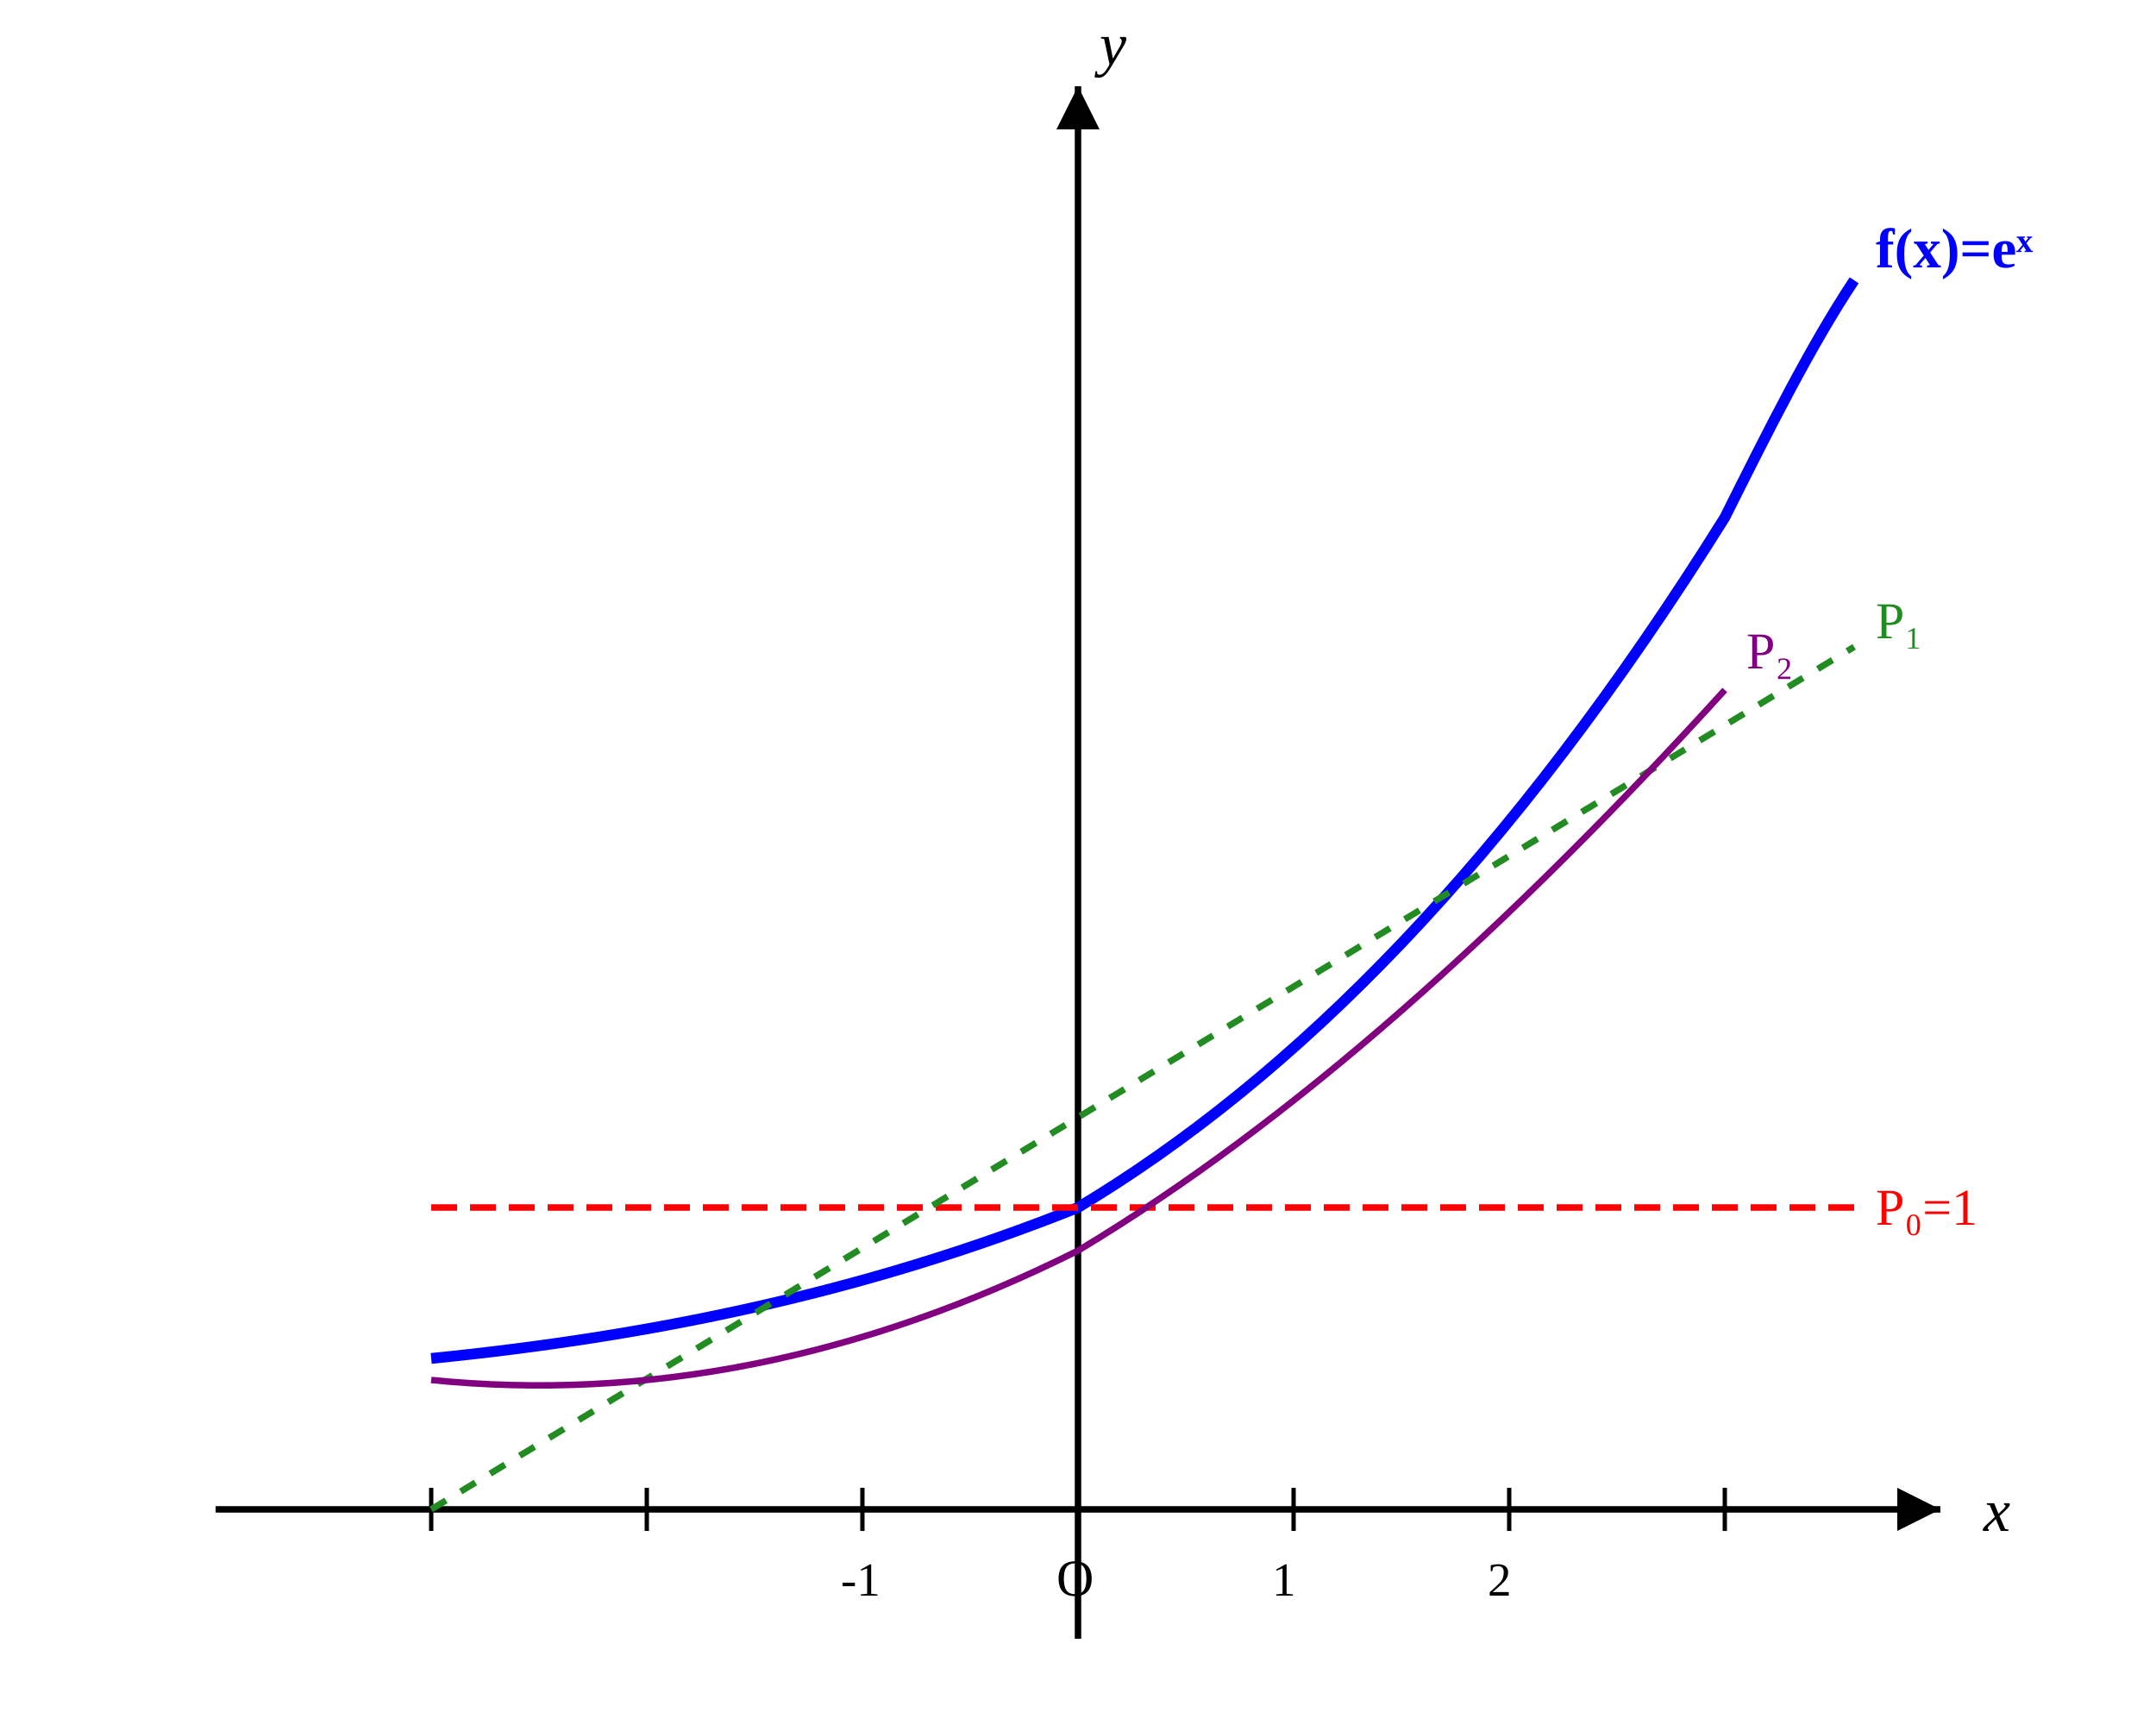
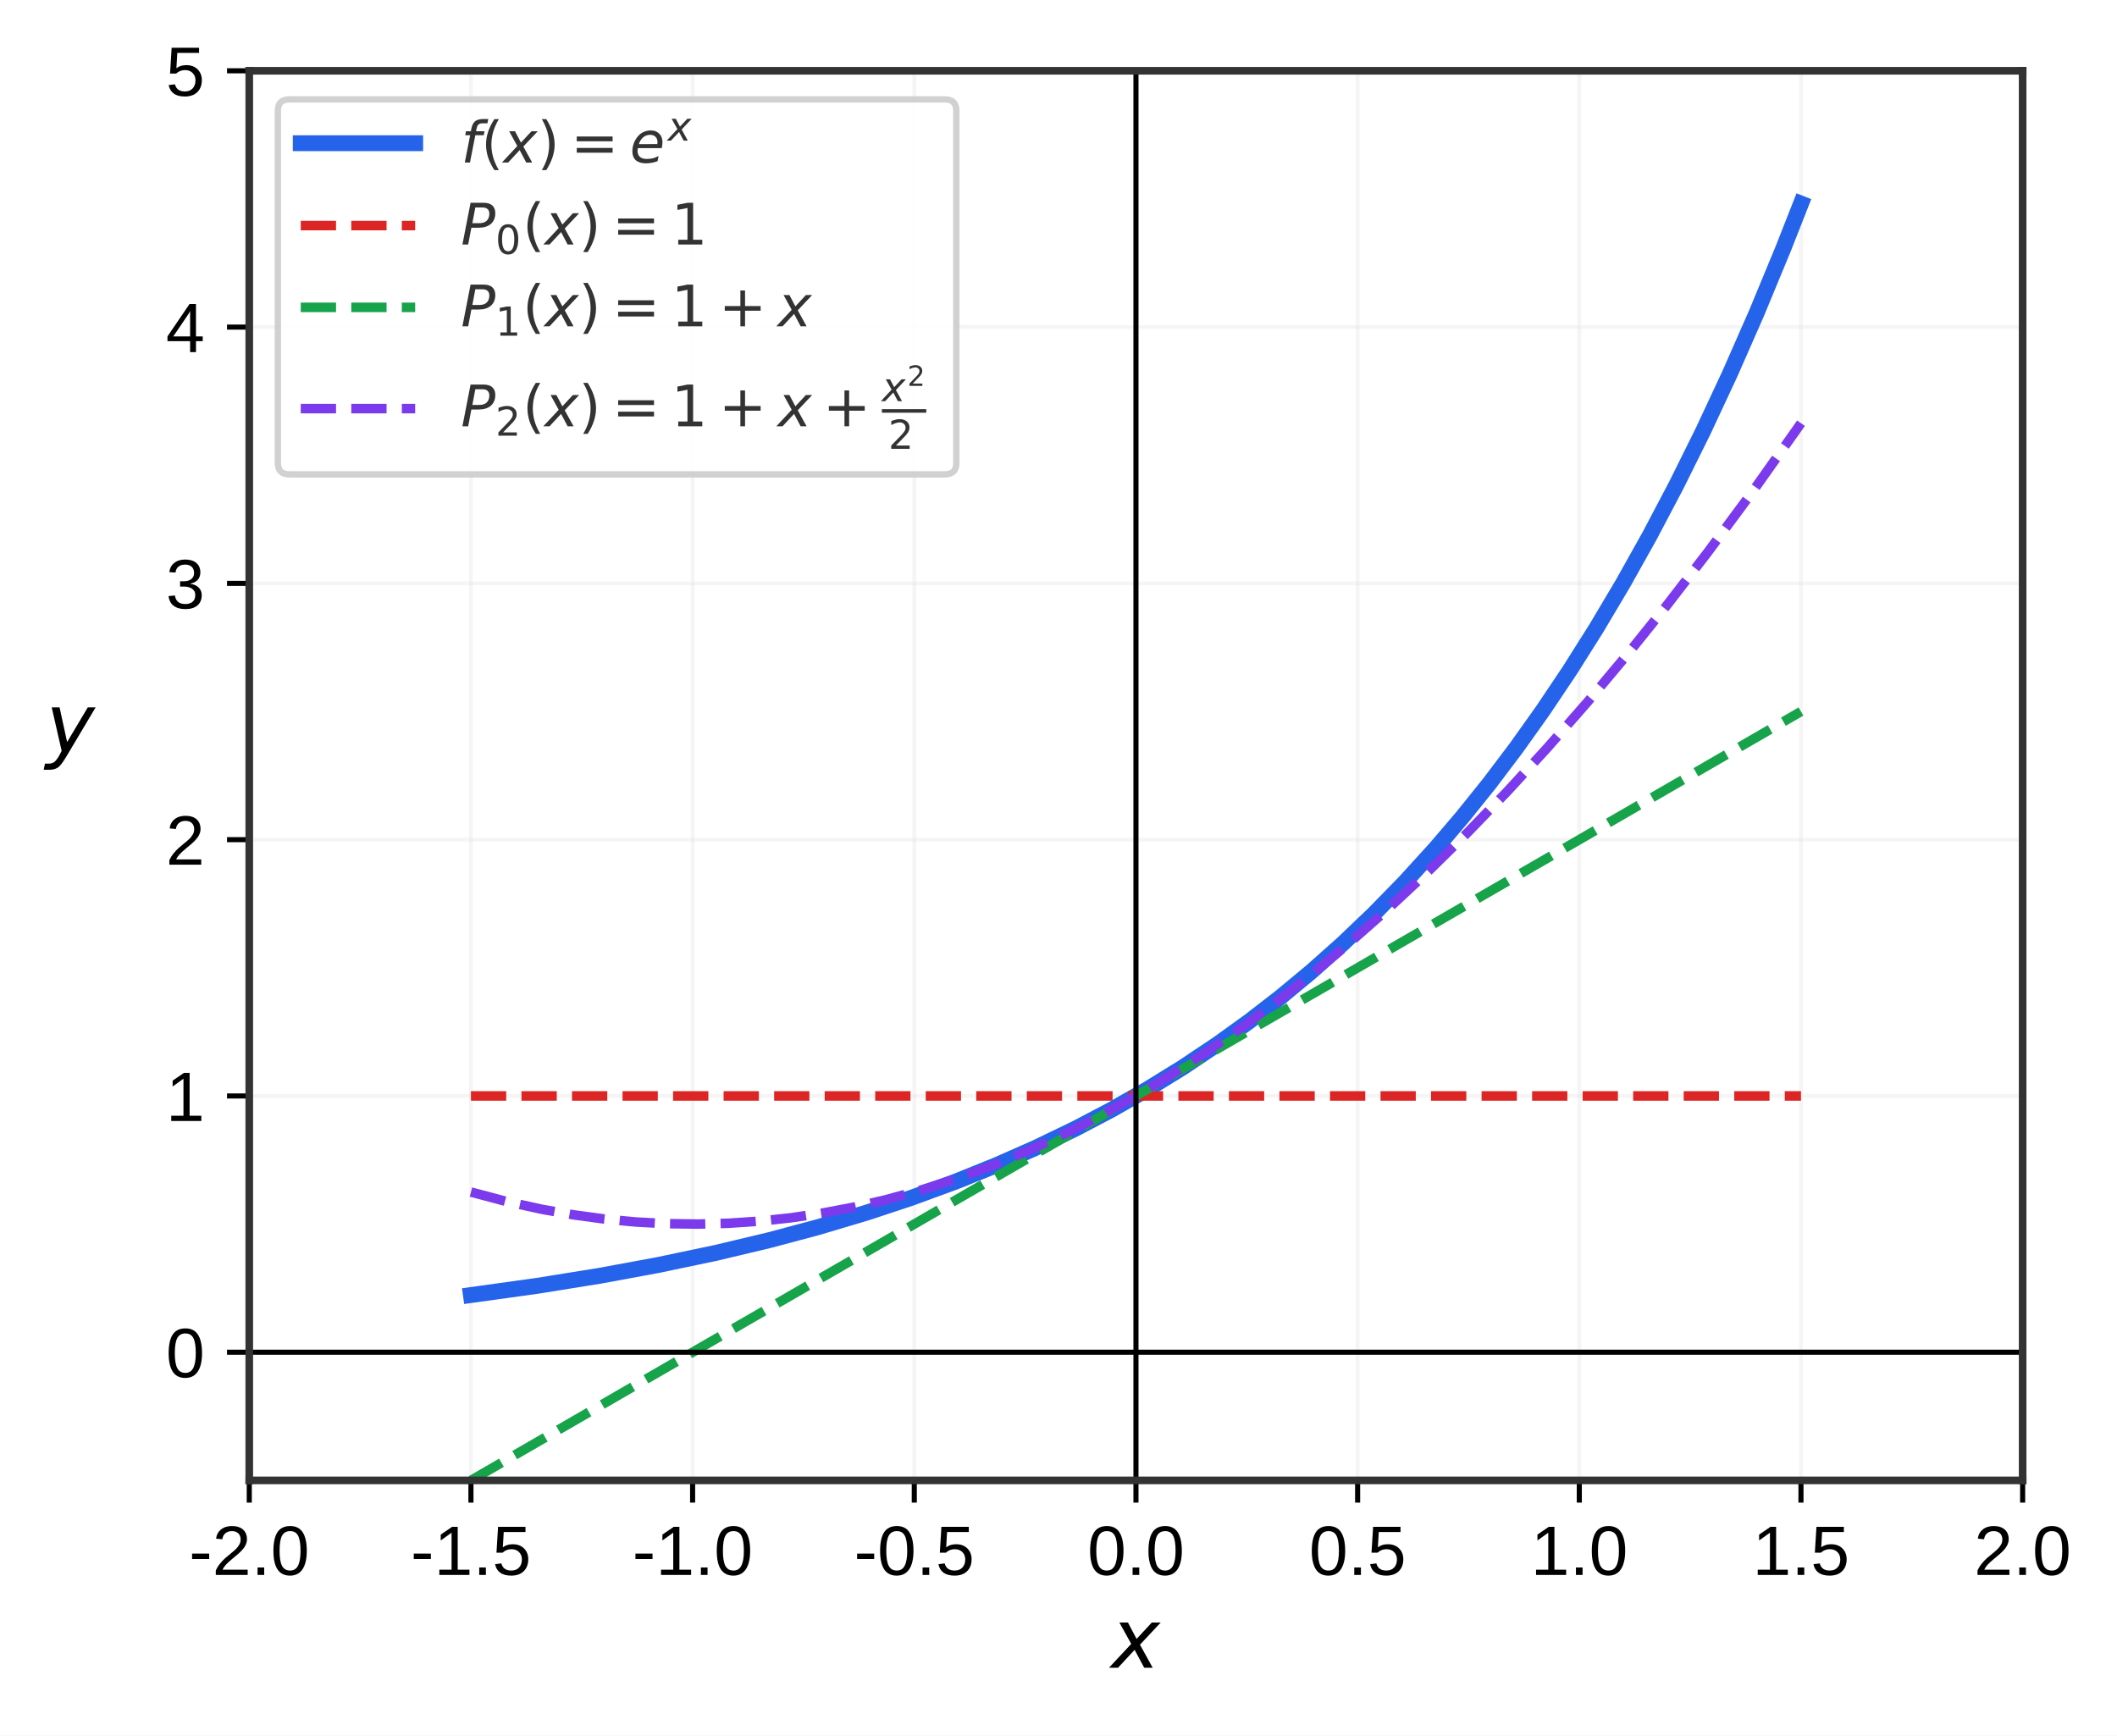
- <svg xmlns="http://www.w3.org/2000/svg" viewBox="0 0 500 400" width="500" height="400">
-   <rect width="100%" height="100%" fill="white" />
-   <line x1="50" y1="350" x2="450" y2="350" stroke="black" stroke-width="1.5" />
-   <line x1="250" y1="380" x2="250" y2="20" stroke="black" stroke-width="1.5" />
-   <polygon points="450,350 440,345 440,355" fill="black" />
-   <polygon points="250,20 245,30 255,30" fill="black" />
-   <text x="460" y="355" font-size="14" font-style="italic">x</text>
-   <text x="255" y="15" font-size="14" font-style="italic">y</text>
-   <text x="245" y="370" font-size="12">O</text>
-   <line x1="300" y1="345" x2="300" y2="355" stroke="black" stroke-width="1" />
-   <line x1="350" y1="345" x2="350" y2="355" stroke="black" stroke-width="1" />
-   <line x1="400" y1="345" x2="400" y2="355" stroke="black" stroke-width="1" />
-   <line x1="200" y1="345" x2="200" y2="355" stroke="black" stroke-width="1" />
-   <line x1="150" y1="345" x2="150" y2="355" stroke="black" stroke-width="1" />
-   <line x1="100" y1="345" x2="100" y2="355" stroke="black" stroke-width="1" />
-   <text x="295" y="370" font-size="11">1</text>
-   <text x="345" y="370" font-size="11">2</text>
-   <text x="195" y="370" font-size="11">-1</text>
-   <path d="M100,315 C150,310 200,300 250,280 C300,250 350,200 400,120 C410,100 420,80 430,65" stroke="blue" stroke-width="2.5" fill="none" />
-   <text x="435" y="62" font-size="13" fill="blue" font-weight="bold">f(x)=eˣ</text>
-   <line x1="100" y1="280" x2="430" y2="280" stroke="red" stroke-width="1.5" stroke-dasharray="6,3" />
-   <text x="435" y="284" font-size="12" fill="red">P₀=1</text>
-   <line x1="100" y1="350" x2="430" y2="150" stroke="#228B22" stroke-width="1.5" stroke-dasharray="4,4" />
-   <text x="435" y="148" font-size="12" fill="#228B22">P₁</text>
-   <path d="M100,320 C150,325 200,315 250,290 C300,260 350,215 400,160" stroke="purple" stroke-width="1.5" fill="none" />
-   <text x="405" y="155" font-size="12" fill="purple">P₂</text>
+ <svg xmlns="http://www.w3.org/2000/svg" xmlns:xlink="http://www.w3.org/1999/xlink" width="333.062pt" height="273.046pt" viewBox="0 0 333.062 273.046" version="1.1">
+   <defs>
+     <style type="text/css">*{stroke-linejoin: round; stroke-linecap: butt}</style>
+   </defs>
+   <g id="figure_1">
+     <g id="patch_1">
+       <path d="M 0 273.046  L 333.062 273.046  L 333.062 0  L 0 0  z " style="fill: #ffffff" />
+     </g>
+     <g id="axes_1">
+       <g id="patch_2">
+         <path d="M 39.217 232.897  L 318.217 232.897  L 318.217 11.137  L 39.217 11.137  z " style="fill: #ffffff" />
+       </g>
+       <g id="matplotlib.axis_1">
+         <g id="xtick_1">
+           <g id="line2d_1">
+             <path d="M 39.217 232.897  L 39.217 11.137  " clip-path="url(#p10ff9ff9b5)" style="fill: none; stroke: #dddddd; stroke-opacity: 0.3; stroke-width: 0.6; stroke-linecap: square" />
+           </g>
+           <g id="line2d_2">
+             <defs>
+               <path id="mf801953a38" d="M 0 0  L 0 3.5  " style="stroke: #000000; stroke-width: 0.8" />
+             </defs>
+             <g>
+               <use xlink:href="#mf801953a38" x="39.217" y="232.897" style="stroke: #000000; stroke-width: 0.8" />
+             </g>
+           </g>
+           <g id="text_1">
+             <text style="font-size: 11px; font-family: 'Arial', 'Helvetica', 'DejaVu Sans', sans-serif; text-anchor: middle" x="39.217" y="247.77" transform="rotate(-0 39.21703 247.7704)">-2.0</text>
+           </g>
+         </g>
+         <g id="xtick_2">
+           <g id="line2d_3">
+             <path d="M 74.092 232.897  L 74.092 11.137  " clip-path="url(#p10ff9ff9b5)" style="fill: none; stroke: #dddddd; stroke-opacity: 0.3; stroke-width: 0.6; stroke-linecap: square" />
+           </g>
+           <g id="line2d_4">
+             <g>
+               <use xlink:href="#mf801953a38" x="74.092" y="232.897" style="stroke: #000000; stroke-width: 0.8" />
+             </g>
+           </g>
+           <g id="text_2">
+             <text style="font-size: 11px; font-family: 'Arial', 'Helvetica', 'DejaVu Sans', sans-serif; text-anchor: middle" x="74.092" y="247.77" transform="rotate(-0 74.09203 247.7704)">-1.5</text>
+           </g>
+         </g>
+         <g id="xtick_3">
+           <g id="line2d_5">
+             <path d="M 108.967 232.897  L 108.967 11.137  " clip-path="url(#p10ff9ff9b5)" style="fill: none; stroke: #dddddd; stroke-opacity: 0.3; stroke-width: 0.6; stroke-linecap: square" />
+           </g>
+           <g id="line2d_6">
+             <g>
+               <use xlink:href="#mf801953a38" x="108.967" y="232.897" style="stroke: #000000; stroke-width: 0.8" />
+             </g>
+           </g>
+           <g id="text_3">
+             <text style="font-size: 11px; font-family: 'Arial', 'Helvetica', 'DejaVu Sans', sans-serif; text-anchor: middle" x="108.967" y="247.77" transform="rotate(-0 108.967 247.7704)">-1.0</text>
+           </g>
+         </g>
+         <g id="xtick_4">
+           <g id="line2d_7">
+             <path d="M 143.842 232.897  L 143.842 11.137  " clip-path="url(#p10ff9ff9b5)" style="fill: none; stroke: #dddddd; stroke-opacity: 0.3; stroke-width: 0.6; stroke-linecap: square" />
+           </g>
+           <g id="line2d_8">
+             <g>
+               <use xlink:href="#mf801953a38" x="143.842" y="232.897" style="stroke: #000000; stroke-width: 0.8" />
+             </g>
+           </g>
+           <g id="text_4">
+             <text style="font-size: 11px; font-family: 'Arial', 'Helvetica', 'DejaVu Sans', sans-serif; text-anchor: middle" x="143.842" y="247.77" transform="rotate(-0 143.842 247.7704)">-0.5</text>
+           </g>
+         </g>
+         <g id="xtick_5">
+           <g id="line2d_9">
+             <path d="M 178.717 232.897  L 178.717 11.137  " clip-path="url(#p10ff9ff9b5)" style="fill: none; stroke: #dddddd; stroke-opacity: 0.3; stroke-width: 0.6; stroke-linecap: square" />
+           </g>
+           <g id="line2d_10">
+             <g>
+               <use xlink:href="#mf801953a38" x="178.717" y="232.897" style="stroke: #000000; stroke-width: 0.8" />
+             </g>
+           </g>
+           <g id="text_5">
+             <text style="font-size: 11px; font-family: 'Arial', 'Helvetica', 'DejaVu Sans', sans-serif; text-anchor: middle" x="178.717" y="247.77" transform="rotate(-0 178.717 247.7704)">0.0</text>
+           </g>
+         </g>
+         <g id="xtick_6">
+           <g id="line2d_11">
+             <path d="M 213.592 232.897  L 213.592 11.137  " clip-path="url(#p10ff9ff9b5)" style="fill: none; stroke: #dddddd; stroke-opacity: 0.3; stroke-width: 0.6; stroke-linecap: square" />
+           </g>
+           <g id="line2d_12">
+             <g>
+               <use xlink:href="#mf801953a38" x="213.592" y="232.897" style="stroke: #000000; stroke-width: 0.8" />
+             </g>
+           </g>
+           <g id="text_6">
+             <text style="font-size: 11px; font-family: 'Arial', 'Helvetica', 'DejaVu Sans', sans-serif; text-anchor: middle" x="213.592" y="247.77" transform="rotate(-0 213.592 247.7704)">0.5</text>
+           </g>
+         </g>
+         <g id="xtick_7">
+           <g id="line2d_13">
+             <path d="M 248.467 232.897  L 248.467 11.137  " clip-path="url(#p10ff9ff9b5)" style="fill: none; stroke: #dddddd; stroke-opacity: 0.3; stroke-width: 0.6; stroke-linecap: square" />
+           </g>
+           <g id="line2d_14">
+             <g>
+               <use xlink:href="#mf801953a38" x="248.467" y="232.897" style="stroke: #000000; stroke-width: 0.8" />
+             </g>
+           </g>
+           <g id="text_7">
+             <text style="font-size: 11px; font-family: 'Arial', 'Helvetica', 'DejaVu Sans', sans-serif; text-anchor: middle" x="248.467" y="247.77" transform="rotate(-0 248.467 247.7704)">1.0</text>
+           </g>
+         </g>
+         <g id="xtick_8">
+           <g id="line2d_15">
+             <path d="M 283.342 232.897  L 283.342 11.137  " clip-path="url(#p10ff9ff9b5)" style="fill: none; stroke: #dddddd; stroke-opacity: 0.3; stroke-width: 0.6; stroke-linecap: square" />
+           </g>
+           <g id="line2d_16">
+             <g>
+               <use xlink:href="#mf801953a38" x="283.342" y="232.897" style="stroke: #000000; stroke-width: 0.8" />
+             </g>
+           </g>
+           <g id="text_8">
+             <text style="font-size: 11px; font-family: 'Arial', 'Helvetica', 'DejaVu Sans', sans-serif; text-anchor: middle" x="283.342" y="247.77" transform="rotate(-0 283.342 247.7704)">1.5</text>
+           </g>
+         </g>
+         <g id="xtick_9">
+           <g id="line2d_17">
+             <path d="M 318.217 232.897  L 318.217 11.137  " clip-path="url(#p10ff9ff9b5)" style="fill: none; stroke: #dddddd; stroke-opacity: 0.3; stroke-width: 0.6; stroke-linecap: square" />
+           </g>
+           <g id="line2d_18">
+             <g>
+               <use xlink:href="#mf801953a38" x="318.217" y="232.897" style="stroke: #000000; stroke-width: 0.8" />
+             </g>
+           </g>
+           <g id="text_9">
+             <text style="font-size: 11px; font-family: 'Arial', 'Helvetica', 'DejaVu Sans', sans-serif; text-anchor: middle" x="318.217" y="247.77" transform="rotate(-0 318.217 247.7704)">2.0</text>
+           </g>
+         </g>
+         <g id="text_10">
+           <g transform="translate(174.817 263.2618)">
+             <text>
+               <tspan x="0" y="-0.891" style="font-style: oblique; font-size: 13px; font-family: 'DejaVu Sans'">x</tspan>
+             </text>
+           </g>
+         </g>
+       </g>
+       <g id="matplotlib.axis_2">
+         <g id="ytick_1">
+           <g id="line2d_19">
+             <path d="M 39.217 212.737  L 318.217 212.737  " clip-path="url(#p10ff9ff9b5)" style="fill: none; stroke: #dddddd; stroke-opacity: 0.3; stroke-width: 0.6; stroke-linecap: square" />
+           </g>
+           <g id="line2d_20">
+             <defs>
+               <path id="mbd771e8091" d="M 0 0  L -3.5 0  " style="stroke: #000000; stroke-width: 0.8" />
+             </defs>
+             <g>
+               <use xlink:href="#mbd771e8091" x="39.217" y="212.737" style="stroke: #000000; stroke-width: 0.8" />
+             </g>
+           </g>
+           <g id="text_11">
+             <text style="font-size: 11px; font-family: 'Arial', 'Helvetica', 'DejaVu Sans', sans-serif; text-anchor: end" x="32.217" y="216.674" transform="rotate(-0 32.21703 216.6736)">0</text>
+           </g>
+         </g>
+         <g id="ytick_2">
+           <g id="line2d_21">
+             <path d="M 39.217 172.417  L 318.217 172.417  " clip-path="url(#p10ff9ff9b5)" style="fill: none; stroke: #dddddd; stroke-opacity: 0.3; stroke-width: 0.6; stroke-linecap: square" />
+           </g>
+           <g id="line2d_22">
+             <g>
+               <use xlink:href="#mbd771e8091" x="39.217" y="172.417" style="stroke: #000000; stroke-width: 0.8" />
+             </g>
+           </g>
+           <g id="text_12">
+             <text style="font-size: 11px; font-family: 'Arial', 'Helvetica', 'DejaVu Sans', sans-serif; text-anchor: end" x="32.217" y="176.354" transform="rotate(-0 32.21703 176.3536)">1</text>
+           </g>
+         </g>
+         <g id="ytick_3">
+           <g id="line2d_23">
+             <path d="M 39.217 132.097  L 318.217 132.097  " clip-path="url(#p10ff9ff9b5)" style="fill: none; stroke: #dddddd; stroke-opacity: 0.3; stroke-width: 0.6; stroke-linecap: square" />
+           </g>
+           <g id="line2d_24">
+             <g>
+               <use xlink:href="#mbd771e8091" x="39.217" y="132.097" style="stroke: #000000; stroke-width: 0.8" />
+             </g>
+           </g>
+           <g id="text_13">
+             <text style="font-size: 11px; font-family: 'Arial', 'Helvetica', 'DejaVu Sans', sans-serif; text-anchor: end" x="32.217" y="136.034" transform="rotate(-0 32.21703 136.0336)">2</text>
+           </g>
+         </g>
+         <g id="ytick_4">
+           <g id="line2d_25">
+             <path d="M 39.217 91.777  L 318.217 91.777  " clip-path="url(#p10ff9ff9b5)" style="fill: none; stroke: #dddddd; stroke-opacity: 0.3; stroke-width: 0.6; stroke-linecap: square" />
+           </g>
+           <g id="line2d_26">
+             <g>
+               <use xlink:href="#mbd771e8091" x="39.217" y="91.777" style="stroke: #000000; stroke-width: 0.8" />
+             </g>
+           </g>
+           <g id="text_14">
+             <text style="font-size: 11px; font-family: 'Arial', 'Helvetica', 'DejaVu Sans', sans-serif; text-anchor: end" x="32.217" y="95.714" transform="rotate(-0 32.21703 95.71359)">3</text>
+           </g>
+         </g>
+         <g id="ytick_5">
+           <g id="line2d_27">
+             <path d="M 39.217 51.457  L 318.217 51.457  " clip-path="url(#p10ff9ff9b5)" style="fill: none; stroke: #dddddd; stroke-opacity: 0.3; stroke-width: 0.6; stroke-linecap: square" />
+           </g>
+           <g id="line2d_28">
+             <g>
+               <use xlink:href="#mbd771e8091" x="39.217" y="51.457" style="stroke: #000000; stroke-width: 0.8" />
+             </g>
+           </g>
+           <g id="text_15">
+             <text style="font-size: 11px; font-family: 'Arial', 'Helvetica', 'DejaVu Sans', sans-serif; text-anchor: end" x="32.217" y="55.394" transform="rotate(-0 32.21703 55.39359)">4</text>
+           </g>
+         </g>
+         <g id="ytick_6">
+           <g id="line2d_29">
+             <path d="M 39.217 11.137  L 318.217 11.137  " clip-path="url(#p10ff9ff9b5)" style="fill: none; stroke: #dddddd; stroke-opacity: 0.3; stroke-width: 0.6; stroke-linecap: square" />
+           </g>
+           <g id="line2d_30">
+             <g>
+               <use xlink:href="#mbd771e8091" x="39.217" y="11.137" style="stroke: #000000; stroke-width: 0.8" />
+             </g>
+           </g>
+           <g id="text_16">
+             <text style="font-size: 11px; font-family: 'Arial', 'Helvetica', 'DejaVu Sans', sans-serif; text-anchor: end" x="32.217" y="15.074" transform="rotate(-0 32.21703 15.07359)">5</text>
+           </g>
+         </g>
+         <g id="text_17">
+           <g transform="translate(7.2 119.2868)">
+             <text>
+               <tspan x="0" y="-0.891" style="font-style: oblique; font-size: 13px; font-family: 'DejaVu Sans'">y</tspan>
+             </text>
+           </g>
+         </g>
+       </g>
+       <g id="line2d_31">
+         <path d="M 74.092 203.74  L 84.59 202.279  L 94.387 200.702  L 103.485 199.025  L 112.583 197.115  L 120.981 195.116  L 128.679 193.06  L 136.377 190.764  L 143.375 188.445  L 150.374 185.881  L 156.672 183.343  L 162.971 180.565  L 169.269 177.524  L 174.868 174.582  L 180.467 171.393  L 186.065 167.937  L 191.664 164.193  L 196.563 160.661  L 201.462 156.872  L 206.36 152.807  L 211.259 148.447  L 216.158 143.769  L 221.057 138.751  L 225.956 133.368  L 230.155 128.443  L 234.354 123.213  L 238.553 117.658  L 242.752 111.758  L 246.951 105.493  L 251.15 98.838  L 255.349 91.771  L 259.548 84.265  L 263.747 76.293  L 267.946 67.827  L 272.145 58.835  L 276.344 49.286  L 280.543 39.144  L 283.342 32.035  L 283.342 32.035  " clip-path="url(#p10ff9ff9b5)" style="fill: none; stroke: #2563eb; stroke-width: 2.5; stroke-linecap: square" />
+       </g>
+       <g id="line2d_32">
+         <path d="M 74.092 172.417  L 283.342 172.417  L 283.342 172.417  " clip-path="url(#p10ff9ff9b5)" style="fill: none; stroke-dasharray: 5.55,2.4; stroke-dashoffset: 0; stroke: #dc2626; stroke-width: 1.5" />
+       </g>
+       <g id="line2d_33">
+         <path d="M 74.092 232.897  L 283.342 111.937  L 283.342 111.937  " clip-path="url(#p10ff9ff9b5)" style="fill: none; stroke-dasharray: 5.55,2.4; stroke-dashoffset: 0; stroke: #16a34a; stroke-width: 1.5" />
+       </g>
+       <g id="line2d_34">
+         <path d="M 74.092 187.537  L 79.691 189.025  L 85.289 190.254  L 90.188 191.115  L 95.087 191.778  L 99.986 192.243  L 104.885 192.508  L 109.784 192.574  L 114.682 192.441  L 119.581 192.11  L 124.48 191.58  L 129.379 190.85  L 134.278 189.922  L 139.176 188.795  L 144.775 187.263  L 150.374 185.472  L 155.972 183.421  L 161.571 181.11  L 167.17 178.539  L 172.768 175.709  L 178.367 172.619  L 183.966 169.269  L 189.564 165.659  L 195.163 161.789  L 200.762 157.66  L 206.36 153.271  L 211.959 148.622  L 218.258 143.081  L 224.556 137.212  L 230.855 131.014  L 237.153 124.487  L 243.452 117.631  L 249.75 110.447  L 256.049 102.933  L 262.347 95.091  L 268.646 86.921  L 275.644 77.456  L 282.642 67.586  L 283.342 66.577  L 283.342 66.577  " clip-path="url(#p10ff9ff9b5)" style="fill: none; stroke-dasharray: 5.55,2.4; stroke-dashoffset: 0; stroke: #7c3aed; stroke-width: 1.5" />
+       </g>
+       <g id="line2d_35">
+         <path d="M 39.217 212.737  L 318.217 212.737  " clip-path="url(#p10ff9ff9b5)" style="fill: none; stroke: #000000; stroke-width: 0.8; stroke-linecap: square" />
+       </g>
+       <g id="line2d_36">
+         <path d="M 178.717 232.897  L 178.717 11.137  " clip-path="url(#p10ff9ff9b5)" style="fill: none; stroke: #000000; stroke-width: 0.8; stroke-linecap: square" />
+       </g>
+       <g id="patch_3">
+         <path d="M 39.217 232.897  L 39.217 11.137  " style="fill: none; stroke: #333333; stroke-width: 1.2; stroke-linejoin: miter; stroke-linecap: square" />
+       </g>
+       <g id="patch_4">
+         <path d="M 318.217 232.897  L 318.217 11.137  " style="fill: none; stroke: #333333; stroke-width: 1.2; stroke-linejoin: miter; stroke-linecap: square" />
+       </g>
+       <g id="patch_5">
+         <path d="M 39.217 232.897  L 318.217 232.897  " style="fill: none; stroke: #333333; stroke-width: 1.2; stroke-linejoin: miter; stroke-linecap: square" />
+       </g>
+       <g id="patch_6">
+         <path d="M 39.217 11.137  L 318.217 11.137  " style="fill: none; stroke: #333333; stroke-width: 1.2; stroke-linejoin: miter; stroke-linecap: square" />
+       </g>
+       <g id="legend_1">
+         <g id="patch_7">
+           <path d="M 45.517 74.628  L 148.657 74.628  Q 150.457 74.628 150.457 72.828  L 150.457 17.437  Q 150.457 15.637 148.657 15.637  L 45.517 15.637  Q 43.717 15.637 43.717 17.437  L 43.717 72.828  Q 43.717 74.628 45.517 74.628  z " style="fill: #ffffff; opacity: 0.9; stroke: #cccccc; stroke-linejoin: miter" />
+         </g>
+         <g id="line2d_37">
+           <path d="M 47.317 22.529  L 56.317 22.529  L 65.317 22.529  " style="fill: none; stroke: #2563eb; stroke-width: 2.5; stroke-linecap: square" />
+         </g>
+         <g id="text_18">
+           <g style="fill: #333333" transform="translate(72.51703 25.67883)">
+             <text>
+               <tspan x="0" y="-0.109" style="font-style: oblique; font-size: 9px; font-family: 'DejaVu Sans'; fill: #333333">f</tspan>
+               <tspan x="6.68" y="-0.109" style="font-style: oblique; font-size: 9px; font-family: 'DejaVu Sans'; fill: #333333">x</tspan>
+               <tspan x="26.565" y="-0.109" style="font-style: oblique; font-size: 9px; font-family: 'DejaVu Sans'; fill: #333333">e</tspan>
+               <tspan x="3.168" y="-0.109" style="font-size: 9px; font-family: 'DejaVu Sans'; fill: #333333">(</tspan>
+               <tspan x="12.006" y="-0.109" style="font-size: 9px; font-family: 'DejaVu Sans'; fill: #333333">)</tspan>
+               <tspan x="17.271" y="-0.109" style="font-size: 9px; font-family: 'DejaVu Sans'; fill: #333333">=</tspan>
+               <tspan x="32.522" y="-3.555" style="font-style: oblique; font-size: 6.3px; font-family: 'DejaVu Sans'; fill: #333333">x</tspan>
+             </text>
+           </g>
+         </g>
+         <g id="line2d_38">
+           <path d="M 47.317 35.489  L 56.317 35.489  L 65.317 35.489  " style="fill: none; stroke-dasharray: 5.55,2.4; stroke-dashoffset: 0; stroke: #dc2626; stroke-width: 1.5" />
+         </g>
+         <g id="text_19">
+           <g style="fill: #333333" transform="translate(72.51703 38.63883)">
+             <text>
+               <tspan x="0" y="-0.172" style="font-style: oblique; font-size: 9px; font-family: 'DejaVu Sans'; fill: #333333">P</tspan>
+               <tspan x="13.193" y="-0.172" style="font-style: oblique; font-size: 9px; font-family: 'DejaVu Sans'; fill: #333333">x</tspan>
+               <tspan x="5.427" y="1.305" style="font-size: 6.3px; font-family: 'DejaVu Sans'; fill: #333333">0</tspan>
+               <tspan x="9.682" y="-0.172" style="font-size: 9px; font-family: 'DejaVu Sans'; fill: #333333">(</tspan>
+               <tspan x="18.519" y="-0.172" style="font-size: 9px; font-family: 'DejaVu Sans'; fill: #333333">)</tspan>
+               <tspan x="23.784" y="-0.172" style="font-size: 9px; font-family: 'DejaVu Sans'; fill: #333333">=</tspan>
+               <tspan x="33.078" y="-0.172" style="font-size: 9px; font-family: 'DejaVu Sans'; fill: #333333">1</tspan>
+             </text>
+           </g>
+         </g>
+         <g id="line2d_39">
+           <path d="M 47.317 48.359  L 56.317 48.359  L 65.317 48.359  " style="fill: none; stroke-dasharray: 5.55,2.4; stroke-dashoffset: 0; stroke: #16a34a; stroke-width: 1.5" />
+         </g>
+         <g id="text_20">
+           <g style="fill: #333333" transform="translate(72.51703 51.50883)">
+             <text>
+               <tspan x="0" y="-0.172" style="font-style: oblique; font-size: 9px; font-family: 'DejaVu Sans'; fill: #333333">P</tspan>
+               <tspan x="13.193" y="-0.172" style="font-style: oblique; font-size: 9px; font-family: 'DejaVu Sans'; fill: #333333">x</tspan>
+               <tspan x="49.852" y="-0.172" style="font-style: oblique; font-size: 9px; font-family: 'DejaVu Sans'; fill: #333333">x</tspan>
+               <tspan x="5.427" y="1.305" style="font-size: 6.3px; font-family: 'DejaVu Sans'; fill: #333333">1</tspan>
+               <tspan x="9.682" y="-0.172" style="font-size: 9px; font-family: 'DejaVu Sans'; fill: #333333">(</tspan>
+               <tspan x="18.519" y="-0.172" style="font-size: 9px; font-family: 'DejaVu Sans'; fill: #333333">)</tspan>
+               <tspan x="23.784" y="-0.172" style="font-size: 9px; font-family: 'DejaVu Sans'; fill: #333333">=</tspan>
+               <tspan x="33.078" y="-0.172" style="font-size: 9px; font-family: 'DejaVu Sans'; fill: #333333">1</tspan>
+               <tspan x="40.558" y="-0.172" style="font-size: 9px; font-family: 'DejaVu Sans'; fill: #333333">+</tspan>
+             </text>
+           </g>
+         </g>
+         <g id="line2d_40">
+           <path d="M 47.317 64.278  L 56.317 64.278  L 65.317 64.278  " style="fill: none; stroke-dasharray: 5.55,2.4; stroke-dashoffset: 0; stroke: #7c3aed; stroke-width: 1.5" />
+         </g>
+         <g id="text_21">
+           <g style="fill: #333333" transform="translate(72.51703 67.42758)">
+             <text>
+               <tspan x="0" y="-0.366" style="font-style: oblique; font-size: 9px; font-family: 'DejaVu Sans'; fill: #333333">P</tspan>
+               <tspan x="13.193" y="-0.366" style="font-style: oblique; font-size: 9px; font-family: 'DejaVu Sans'; fill: #333333">x</tspan>
+               <tspan x="49.852" y="-0.366" style="font-style: oblique; font-size: 9px; font-family: 'DejaVu Sans'; fill: #333333">x</tspan>
+               <tspan x="5.427" y="1.11" style="font-size: 6.3px; font-family: 'DejaVu Sans'; fill: #333333">2</tspan>
+               <tspan x="67.226" y="3.182" style="font-size: 6.3px; font-family: 'DejaVu Sans'; fill: #333333">2</tspan>
+               <tspan x="9.682" y="-0.366" style="font-size: 9px; font-family: 'DejaVu Sans'; fill: #333333">(</tspan>
+               <tspan x="18.519" y="-0.366" style="font-size: 9px; font-family: 'DejaVu Sans'; fill: #333333">)</tspan>
+               <tspan x="23.784" y="-0.366" style="font-size: 9px; font-family: 'DejaVu Sans'; fill: #333333">=</tspan>
+               <tspan x="33.078" y="-0.366" style="font-size: 9px; font-family: 'DejaVu Sans'; fill: #333333">1</tspan>
+               <tspan x="40.558" y="-0.366" style="font-size: 9px; font-family: 'DejaVu Sans'; fill: #333333">+</tspan>
+               <tspan x="56.932" y="-0.366" style="font-size: 9px; font-family: 'DejaVu Sans'; fill: #333333">+</tspan>
+               <tspan x="66.226" y="-4.311" style="font-style: oblique; font-size: 6.3px; font-family: 'DejaVu Sans'; fill: #333333">x</tspan>
+               <tspan x="70.236" y="-6.723" style="font-size: 4.41px; font-family: 'DejaVu Sans'; fill: #333333">2</tspan>
+             </text>
+             <rect x="66.226" y="-3.061" width="6.988" height="0.562" />
+           </g>
+         </g>
+       </g>
+     </g>
+   </g>
+   <defs>
+     <clipPath id="p10ff9ff9b5">
+       <rect x="39.217" y="11.137" width="279" height="221.76" />
+     </clipPath>
+   </defs>
</svg>
